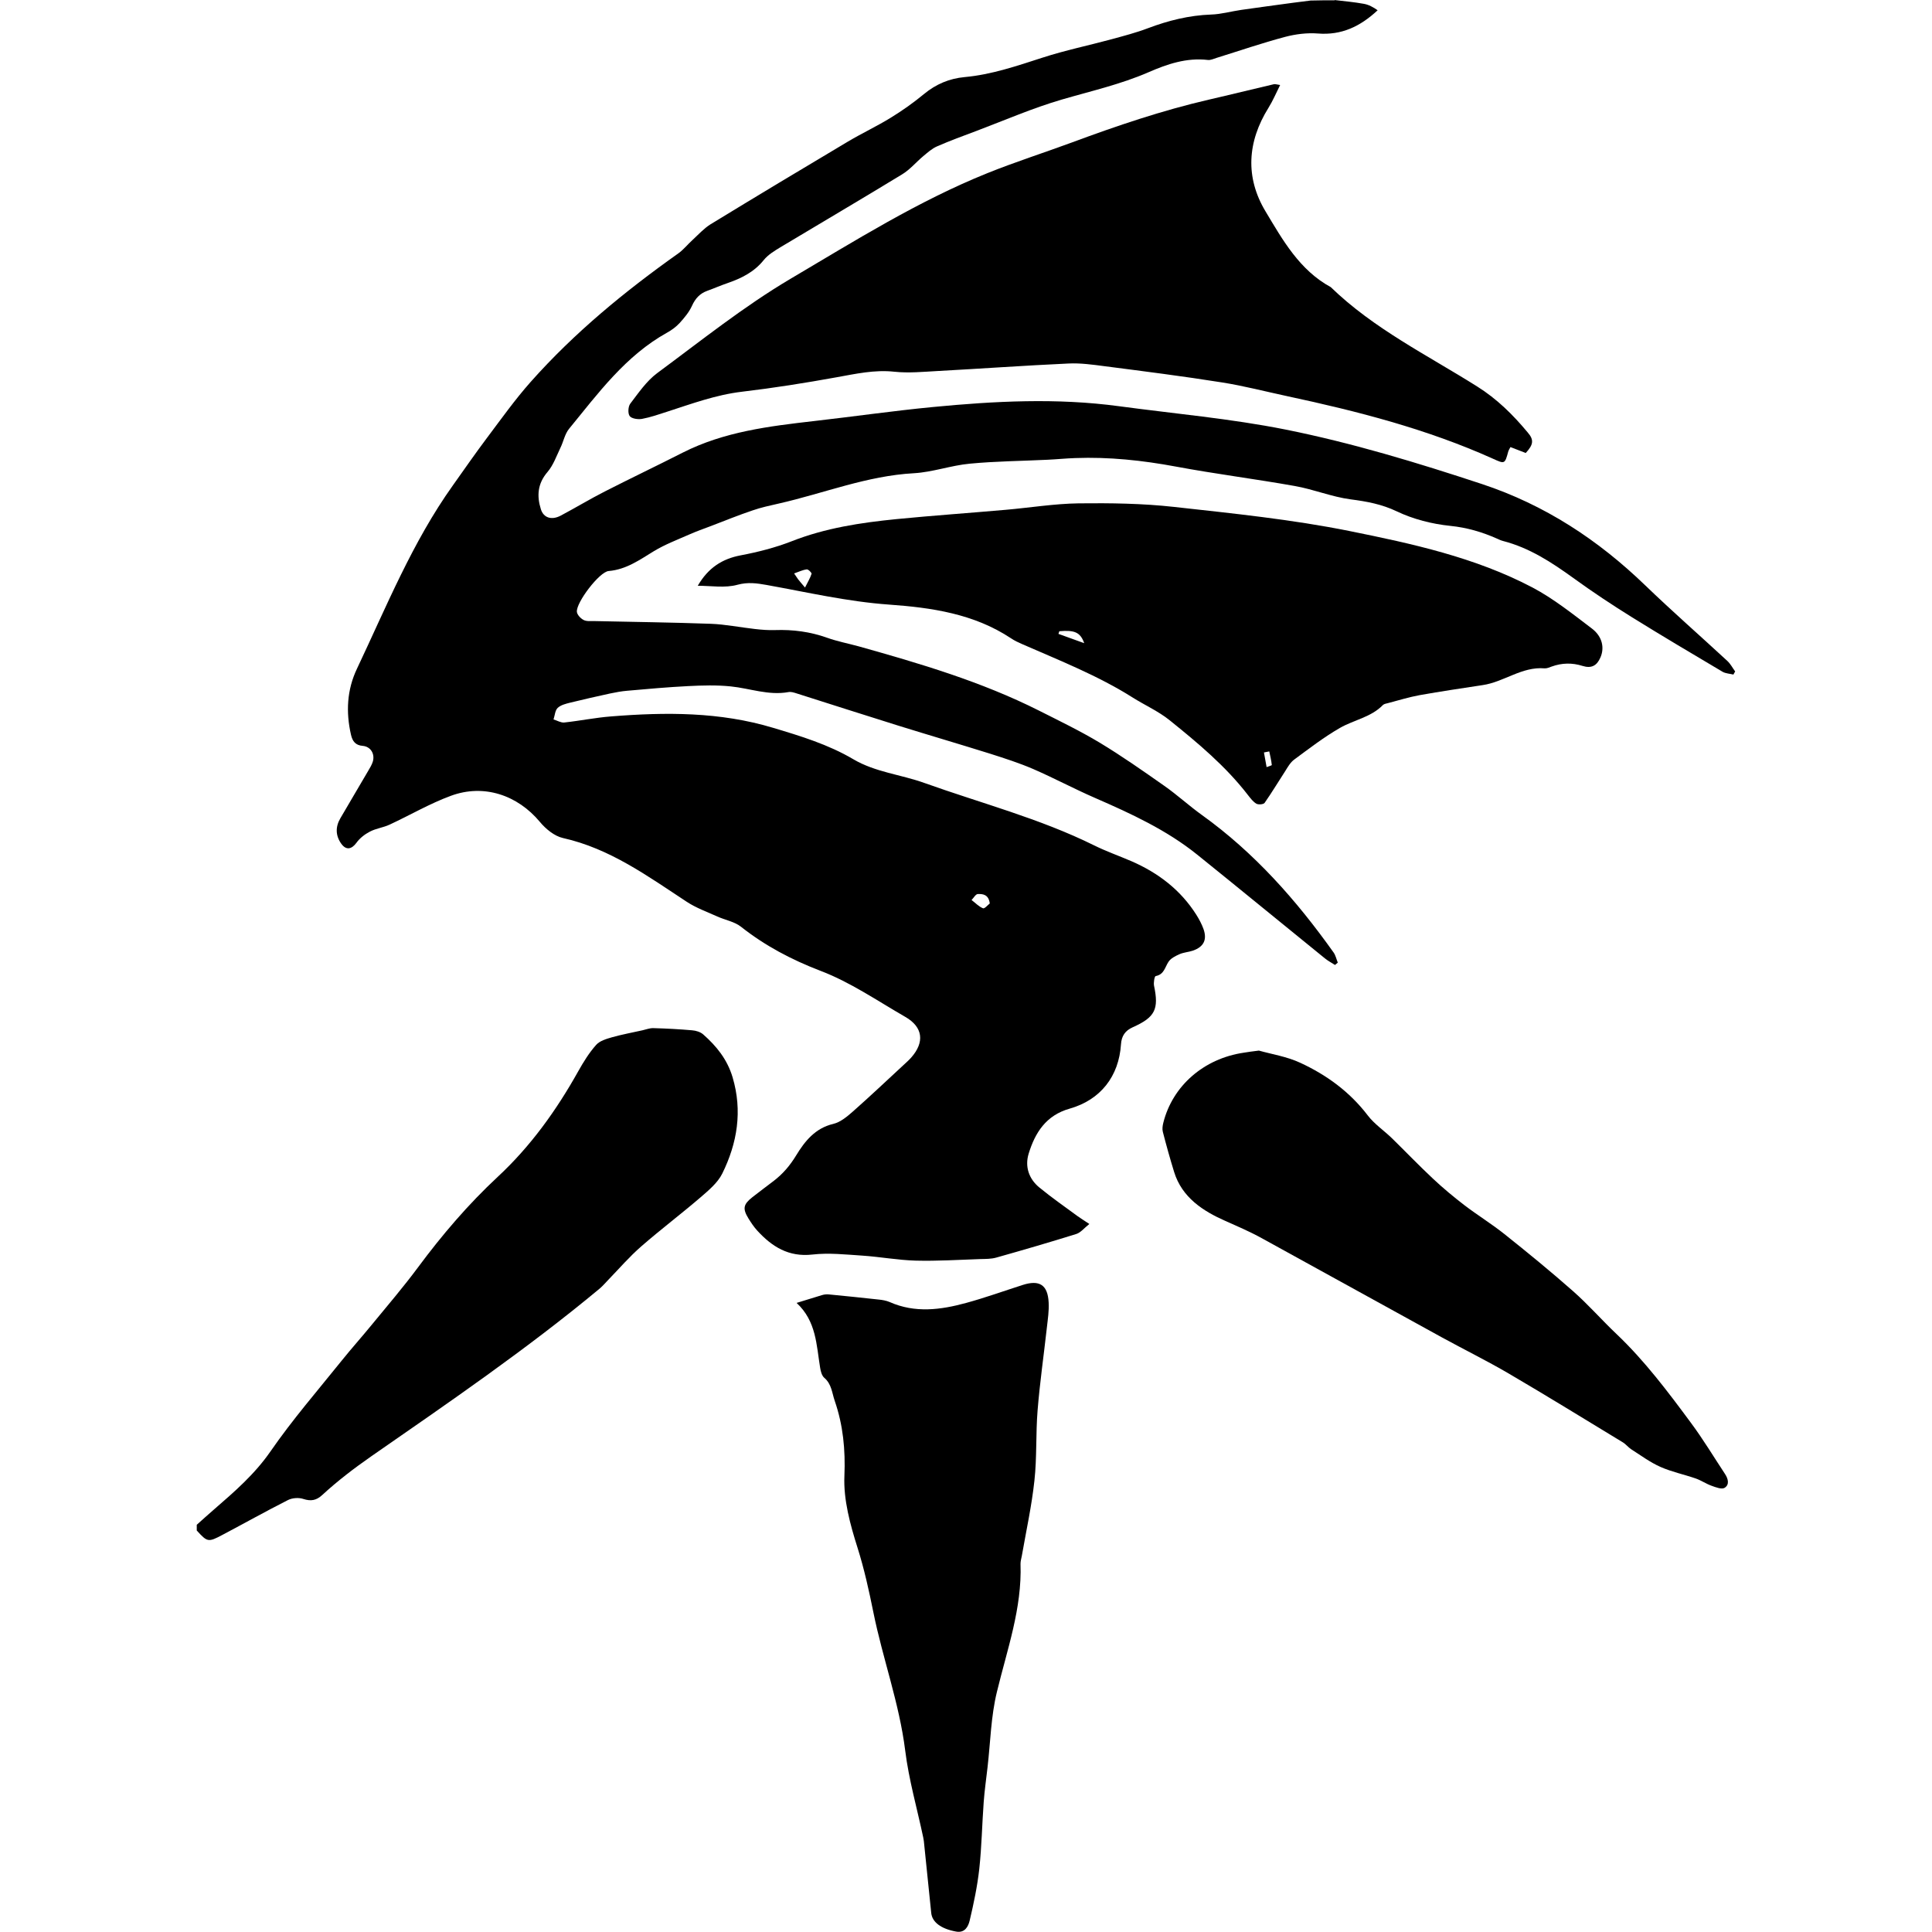
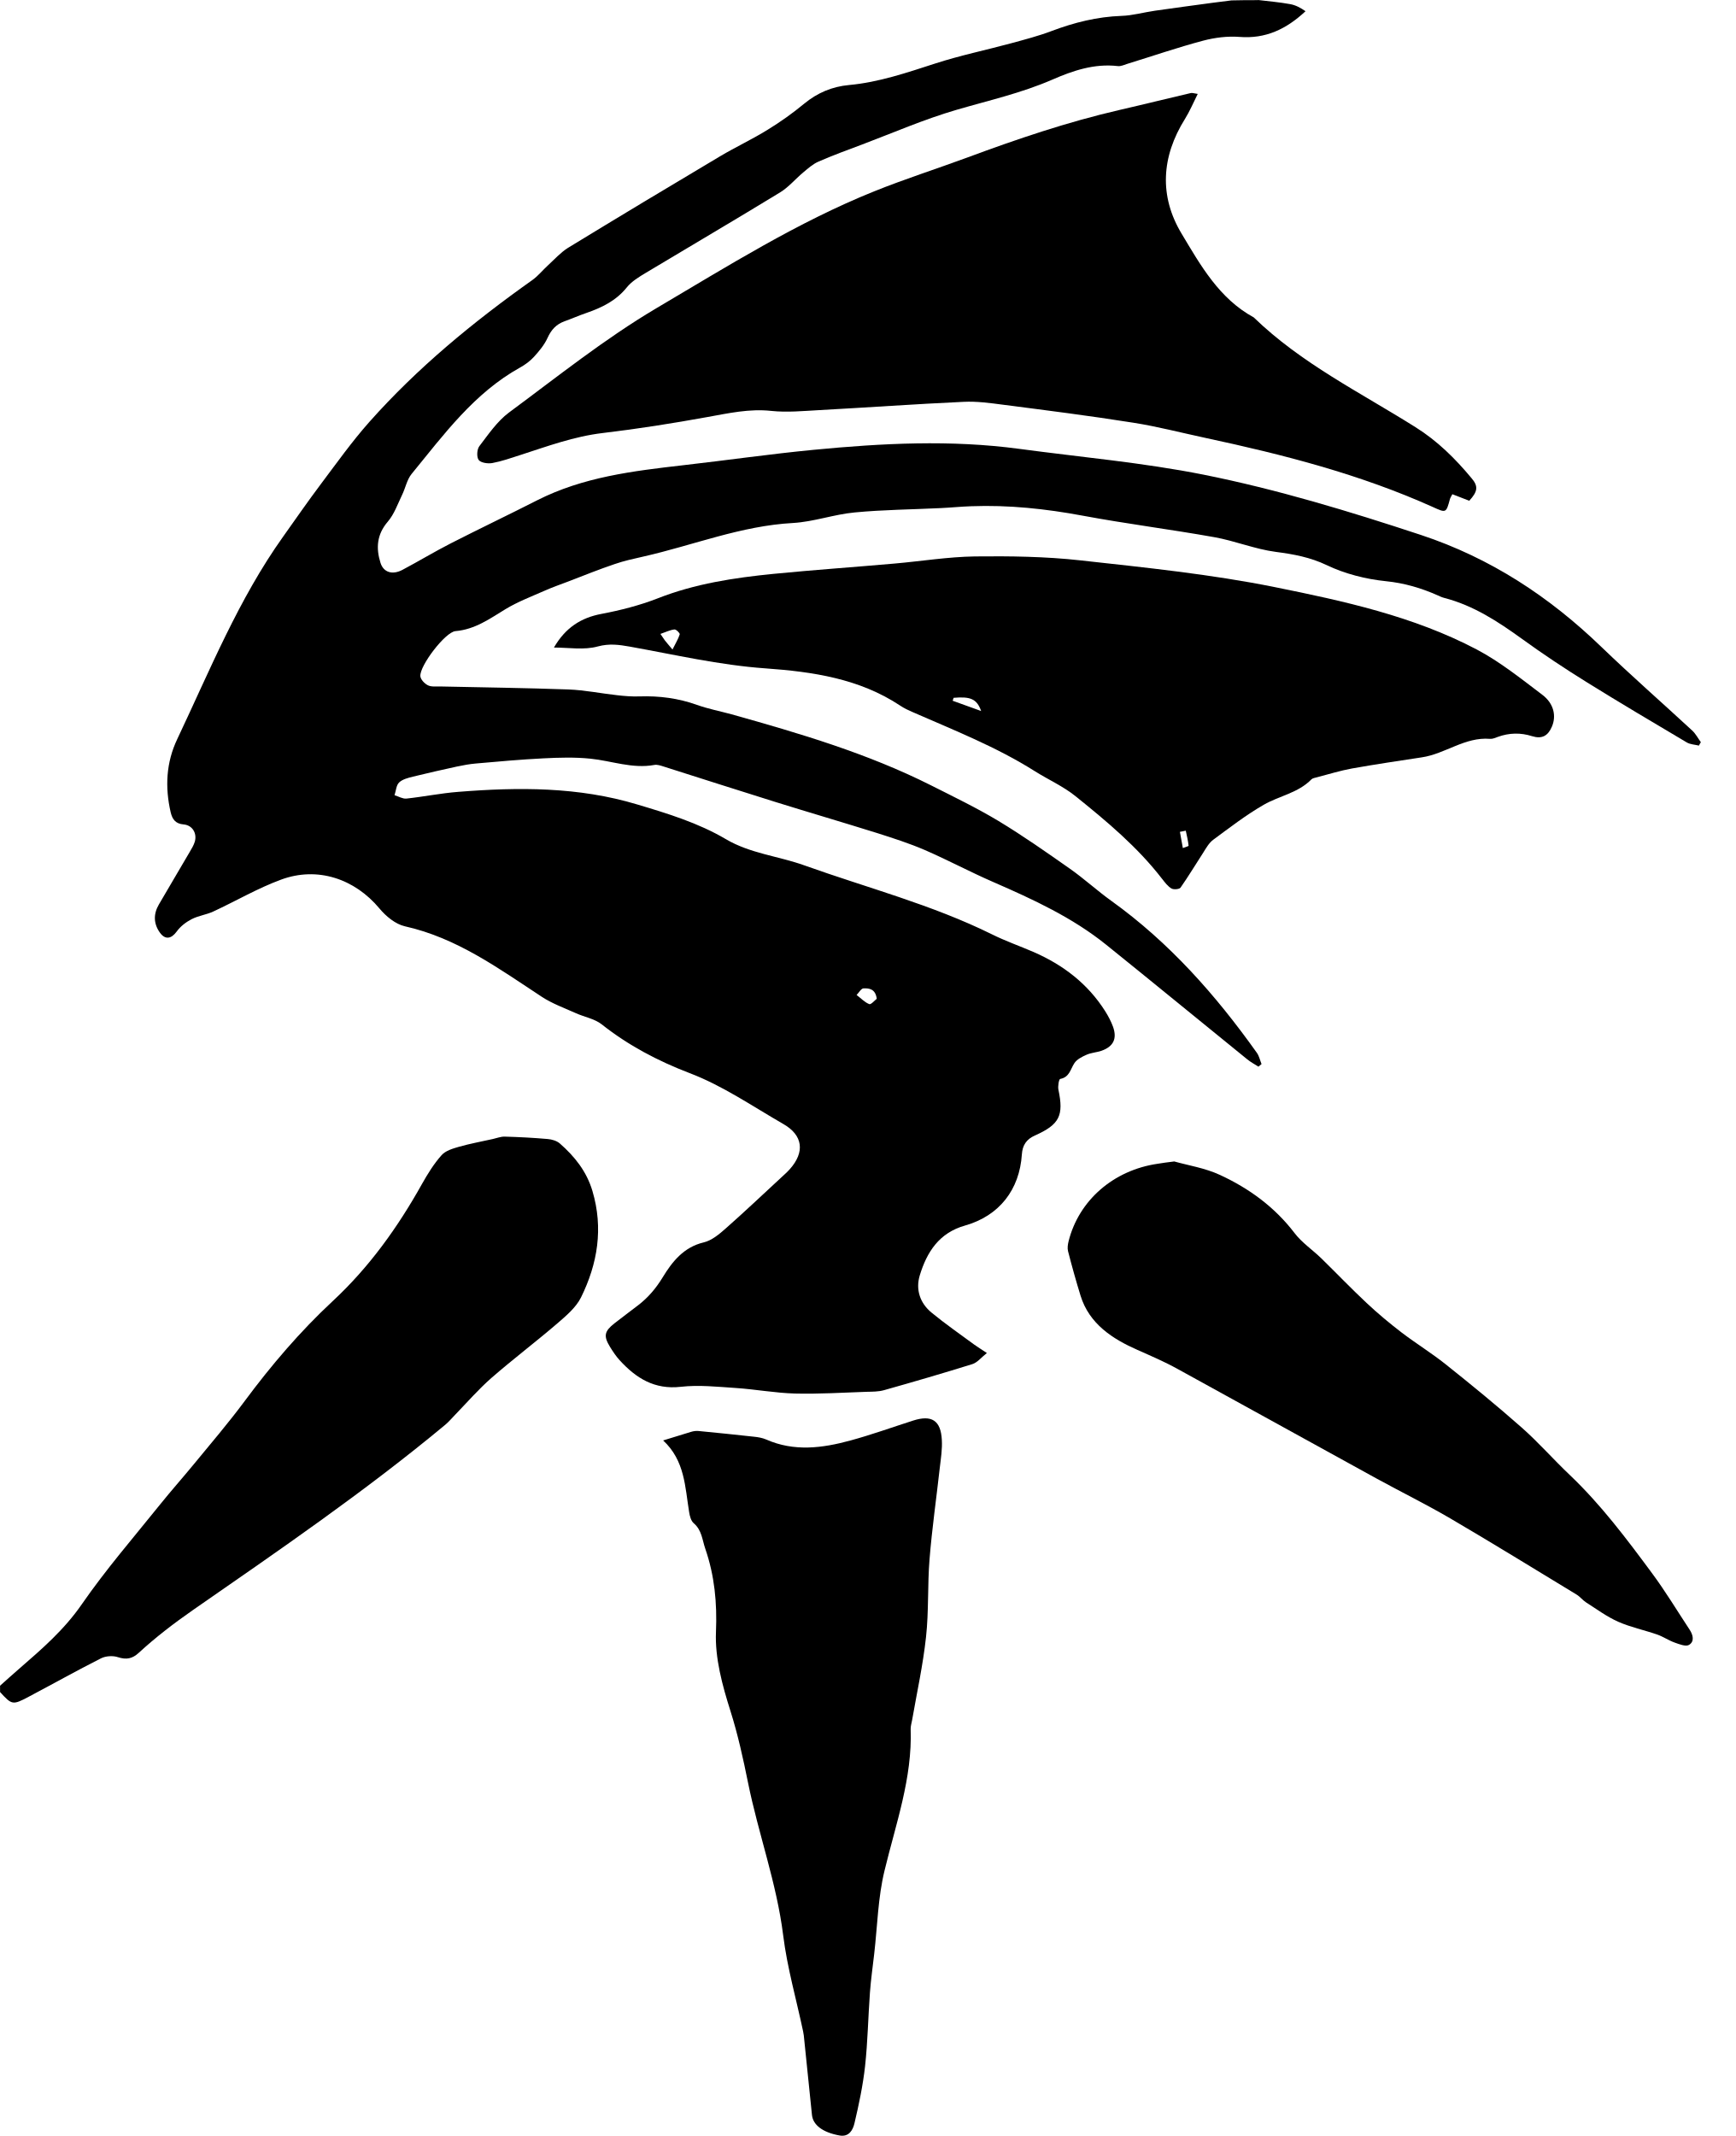
- <svg xmlns="http://www.w3.org/2000/svg" version="1.1" width="32" height="32" viewBox="0 0 32 32">
-   <path d="M22.107 0.001c0.16 0.019 0.322 0.033 0.481 0.062 0.081 0.014 0.157 0.055 0.23 0.107-0.289 0.27-0.599 0.416-0.989 0.385-0.18-0.014-0.37 0.010-0.544 0.056-0.381 0.101-0.755 0.23-1.132 0.347-0.049 0.015-0.1 0.041-0.148 0.035-0.352-0.041-0.674 0.069-0.983 0.204-0.463 0.201-0.952 0.311-1.435 0.452-0.48 0.14-0.942 0.341-1.41 0.518-0.219 0.082-0.441 0.163-0.656 0.257-0.085 0.037-0.159 0.104-0.231 0.164-0.117 0.098-0.218 0.221-0.347 0.299-0.665 0.406-1.337 0.8-2.005 1.201-0.105 0.063-0.217 0.13-0.291 0.223-0.16 0.198-0.371 0.3-0.602 0.38-0.112 0.038-0.219 0.086-0.331 0.126-0.124 0.045-0.198 0.128-0.253 0.249-0.047 0.104-0.126 0.198-0.204 0.284-0.058 0.063-0.131 0.117-0.207 0.159-0.688 0.382-1.142 1.004-1.625 1.594-0.071 0.087-0.092 0.212-0.144 0.317-0.065 0.135-0.117 0.286-0.212 0.397-0.166 0.193-0.18 0.397-0.11 0.619 0.045 0.142 0.178 0.184 0.329 0.104 0.245-0.13 0.481-0.273 0.728-0.399 0.429-0.219 0.864-0.426 1.292-0.644 0.687-0.348 1.433-0.438 2.183-0.524 0.652-0.074 1.303-0.168 1.956-0.231 1.028-0.099 2.057-0.153 3.086-0.014 0.92 0.124 1.848 0.205 2.756 0.386 1.104 0.221 2.184 0.549 3.256 0.903 1.042 0.345 1.924 0.924 2.706 1.679 0.443 0.427 0.907 0.833 1.359 1.251 0.053 0.049 0.087 0.116 0.13 0.175-0.010 0.017-0.021 0.033-0.029 0.051-0.060-0.015-0.13-0.017-0.181-0.047-0.502-0.298-1.005-0.595-1.5-0.903-0.33-0.205-0.656-0.421-0.97-0.649-0.359-0.259-0.726-0.5-1.163-0.613-0.035-0.009-0.068-0.024-0.1-0.039-0.248-0.11-0.499-0.184-0.776-0.212-0.302-0.031-0.613-0.11-0.885-0.24-0.25-0.119-0.495-0.164-0.764-0.199-0.313-0.041-0.613-0.166-0.925-0.221-0.656-0.117-1.317-0.2-1.971-0.322-0.553-0.103-1.106-0.162-1.667-0.141-0.154 0.005-0.307 0.021-0.461 0.028-0.429 0.021-0.86 0.024-1.286 0.065-0.311 0.029-0.613 0.14-0.923 0.158-0.779 0.042-1.496 0.334-2.243 0.503-0.145 0.033-0.291 0.064-0.431 0.113-0.231 0.078-0.457 0.169-0.685 0.257-0.124 0.047-0.25 0.091-0.371 0.145-0.195 0.086-0.397 0.163-0.577 0.272-0.237 0.144-0.458 0.305-0.751 0.33-0.153 0.013-0.54 0.521-0.526 0.676 0.005 0.050 0.063 0.11 0.112 0.135 0.050 0.026 0.121 0.017 0.181 0.018 0.642 0.014 1.283 0.022 1.924 0.045 0.244 0.009 0.486 0.059 0.73 0.086 0.112 0.013 0.225 0.022 0.336 0.018 0.295-0.010 0.581 0.027 0.861 0.127 0.168 0.060 0.345 0.094 0.518 0.141 1.021 0.286 2.038 0.586 2.99 1.065 0.339 0.171 0.681 0.336 1.006 0.531 0.368 0.222 0.721 0.47 1.073 0.717 0.214 0.15 0.408 0.329 0.62 0.481 0.87 0.624 1.567 1.413 2.183 2.279 0.033 0.047 0.046 0.11 0.069 0.167-0.015 0.013-0.031 0.026-0.046 0.039-0.055-0.036-0.116-0.067-0.167-0.109-0.706-0.572-1.408-1.149-2.115-1.718-0.508-0.409-1.095-0.679-1.689-0.938-0.348-0.151-0.683-0.331-1.029-0.481-0.23-0.099-0.47-0.176-0.708-0.252-0.508-0.159-1.020-0.309-1.528-0.467-0.561-0.175-1.12-0.355-1.681-0.533-0.044-0.014-0.092-0.030-0.135-0.022-0.33 0.060-0.639-0.062-0.957-0.094-0.232-0.024-0.47-0.017-0.705-0.005-0.338 0.017-0.672 0.047-1.009 0.077-0.096 0.008-0.193 0.026-0.287 0.046-0.219 0.047-0.439 0.098-0.657 0.151-0.073 0.018-0.157 0.039-0.208 0.087-0.044 0.042-0.047 0.126-0.069 0.191 0.059 0.018 0.121 0.056 0.177 0.051 0.261-0.028 0.517-0.081 0.778-0.101 0.903-0.072 1.8-0.077 2.682 0.189 0.458 0.137 0.914 0.276 1.328 0.52 0.366 0.216 0.788 0.253 1.177 0.393 0.939 0.336 1.91 0.588 2.81 1.033 0.201 0.1 0.416 0.175 0.622 0.264 0.443 0.193 0.814 0.476 1.074 0.888 0.046 0.073 0.087 0.151 0.117 0.232 0.064 0.18 0.005 0.298-0.176 0.361-0.072 0.024-0.153 0.028-0.222 0.059-0.068 0.030-0.145 0.069-0.182 0.127-0.059 0.090-0.072 0.209-0.212 0.235-0.019 0.004-0.037 0.11-0.026 0.162 0.081 0.386 0.018 0.52-0.352 0.685-0.127 0.056-0.187 0.145-0.196 0.284-0.035 0.529-0.337 0.919-0.851 1.065-0.39 0.11-0.572 0.397-0.679 0.748-0.064 0.213 0.005 0.415 0.176 0.556 0.205 0.169 0.425 0.321 0.639 0.479 0.053 0.038 0.109 0.072 0.191 0.127-0.083 0.065-0.142 0.142-0.217 0.166-0.44 0.137-0.882 0.266-1.326 0.391-0.082 0.023-0.173 0.022-0.259 0.024-0.358 0.012-0.716 0.035-1.073 0.026-0.295-0.008-0.589-0.063-0.885-0.083-0.276-0.018-0.556-0.049-0.826-0.018-0.395 0.045-0.671-0.13-0.916-0.398-0.055-0.060-0.101-0.13-0.144-0.199-0.1-0.163-0.086-0.234 0.065-0.353 0.117-0.092 0.237-0.18 0.355-0.271 0.151-0.116 0.267-0.252 0.37-0.421 0.14-0.23 0.312-0.45 0.612-0.521 0.121-0.028 0.235-0.124 0.332-0.21 0.281-0.248 0.553-0.506 0.828-0.76 0.045-0.042 0.091-0.082 0.132-0.128 0.227-0.255 0.198-0.507-0.098-0.676-0.462-0.266-0.91-0.575-1.403-0.762-0.482-0.185-0.918-0.415-1.318-0.731-0.108-0.085-0.262-0.11-0.391-0.169-0.171-0.077-0.352-0.142-0.507-0.244-0.647-0.425-1.272-0.882-2.051-1.056-0.141-0.032-0.284-0.15-0.381-0.267-0.37-0.444-0.928-0.634-1.474-0.432-0.349 0.128-0.675 0.32-1.014 0.477-0.104 0.049-0.226 0.063-0.327 0.116-0.085 0.044-0.168 0.108-0.223 0.185-0.080 0.109-0.171 0.128-0.252 0.015-0.095-0.133-0.098-0.278-0.015-0.42 0.151-0.262 0.308-0.521 0.459-0.782 0.031-0.053 0.065-0.107 0.081-0.164 0.033-0.127-0.041-0.243-0.169-0.254-0.121-0.010-0.169-0.076-0.194-0.182-0.087-0.377-0.068-0.747 0.099-1.097 0.489-1.032 0.918-2.096 1.587-3.034 0.187-0.263 0.371-0.529 0.565-0.787 0.236-0.314 0.465-0.636 0.725-0.929 0.723-0.814 1.559-1.5 2.445-2.128 0.086-0.062 0.154-0.148 0.232-0.219 0.098-0.090 0.189-0.192 0.3-0.262 0.757-0.462 1.517-0.919 2.279-1.372 0.234-0.139 0.481-0.254 0.712-0.397 0.191-0.117 0.375-0.248 0.547-0.39 0.198-0.164 0.421-0.257 0.671-0.28 0.449-0.041 0.869-0.186 1.294-0.323 0.373-0.121 0.761-0.201 1.141-0.304 0.201-0.055 0.406-0.108 0.601-0.182 0.339-0.128 0.683-0.214 1.047-0.227 0.167-0.005 0.332-0.053 0.499-0.077 0.287-0.041 0.576-0.080 0.865-0.119 0.095-0.013 0.19-0.024 0.285-0.036 0.131-0.004 0.264-0.004 0.398-0.004zM16.394 14.965c-0.019-0.15-0.114-0.16-0.198-0.157-0.036 0.001-0.069 0.064-0.104 0.099 0.063 0.047 0.119 0.109 0.19 0.137 0.026 0.010 0.083-0.058 0.112-0.080z" />
-   <path d="M3.258 25.256c0.095-0.085 0.19-0.171 0.286-0.254 0.34-0.295 0.675-0.584 0.938-0.965 0.361-0.522 0.779-1.005 1.177-1.5 0.163-0.203 0.338-0.398 0.502-0.599 0.257-0.313 0.521-0.621 0.762-0.946 0.399-0.538 0.832-1.045 1.32-1.499 0.548-0.509 0.975-1.106 1.337-1.754 0.085-0.151 0.178-0.302 0.293-0.431 0.059-0.068 0.168-0.1 0.262-0.127 0.166-0.047 0.336-0.078 0.506-0.116 0.059-0.013 0.118-0.037 0.177-0.036 0.216 0.006 0.431 0.017 0.646 0.036 0.063 0.005 0.136 0.027 0.182 0.067 0.222 0.195 0.4 0.416 0.488 0.711 0.166 0.559 0.078 1.090-0.171 1.595-0.076 0.153-0.225 0.277-0.359 0.393-0.323 0.277-0.663 0.534-0.984 0.814-0.193 0.168-0.361 0.363-0.539 0.547-0.050 0.051-0.096 0.107-0.151 0.153-1.205 1.002-2.497 1.885-3.782 2.777-0.287 0.2-0.559 0.408-0.814 0.643-0.094 0.086-0.183 0.103-0.308 0.063-0.076-0.026-0.183-0.019-0.255 0.017-0.366 0.185-0.724 0.386-1.086 0.577-0.237 0.126-0.25 0.121-0.426-0.072 0-0.031 0-0.062 0-0.092z" />
-   <path d="M25.271 7.503c-0.091-0.035-0.171-0.065-0.253-0.098-0.017 0.032-0.029 0.049-0.035 0.068-0.059 0.217-0.058 0.214-0.259 0.123-1.090-0.49-2.239-0.785-3.403-1.034-0.361-0.077-0.719-0.171-1.082-0.228-0.647-0.103-1.297-0.185-1.947-0.269-0.198-0.026-0.399-0.054-0.597-0.044-0.721 0.033-1.441 0.085-2.162 0.124-0.24 0.013-0.482 0.037-0.719 0.012-0.33-0.036-0.64 0.035-0.959 0.092-0.518 0.094-1.041 0.177-1.564 0.239-0.434 0.051-0.835 0.2-1.244 0.332-0.136 0.044-0.273 0.092-0.413 0.118-0.065 0.012-0.171-0.003-0.204-0.046s-0.027-0.159 0.010-0.207c0.136-0.178 0.268-0.373 0.444-0.504 0.725-0.536 1.435-1.105 2.209-1.563 1.061-0.626 2.111-1.287 3.261-1.75 0.459-0.185 0.933-0.336 1.399-0.508 0.744-0.276 1.496-0.531 2.271-0.71 0.359-0.082 0.716-0.172 1.075-0.255 0.022-0.005 0.049 0.005 0.104 0.013-0.068 0.136-0.121 0.262-0.192 0.376-0.353 0.565-0.388 1.155-0.050 1.717 0.284 0.474 0.563 0.973 1.081 1.255 0.711 0.69 1.598 1.125 2.424 1.645 0.33 0.207 0.593 0.468 0.837 0.761 0.108 0.124 0.095 0.203-0.032 0.341z" />
-   <path d="M11.558 9.701c0.172-0.296 0.403-0.445 0.711-0.503 0.285-0.054 0.571-0.127 0.841-0.232 0.561-0.221 1.146-0.309 1.739-0.368 0.602-0.059 1.206-0.101 1.809-0.154 0.403-0.035 0.803-0.101 1.206-0.107 0.527-0.006 1.059 0.001 1.581 0.059 0.973 0.108 1.952 0.207 2.909 0.4 1.036 0.209 2.080 0.436 3.029 0.935 0.35 0.185 0.666 0.439 0.983 0.679 0.175 0.132 0.212 0.321 0.142 0.48-0.059 0.137-0.15 0.185-0.295 0.14-0.173-0.055-0.343-0.051-0.512 0.010-0.038 0.014-0.080 0.033-0.118 0.030-0.376-0.032-0.671 0.225-1.023 0.277-0.349 0.053-0.699 0.105-1.047 0.167-0.176 0.032-0.348 0.086-0.521 0.131-0.029 0.008-0.067 0.013-0.086 0.032-0.198 0.204-0.48 0.246-0.713 0.38-0.266 0.153-0.509 0.341-0.757 0.524-0.063 0.046-0.107 0.124-0.15 0.193-0.114 0.175-0.221 0.354-0.34 0.524-0.018 0.026-0.103 0.033-0.136 0.014-0.055-0.032-0.098-0.090-0.139-0.142-0.37-0.48-0.832-0.865-1.299-1.241-0.185-0.149-0.409-0.248-0.612-0.376-0.575-0.363-1.205-0.611-1.824-0.882-0.065-0.028-0.132-0.059-0.191-0.099-0.612-0.406-1.315-0.508-2.019-0.558-0.69-0.049-1.358-0.205-2.033-0.326-0.159-0.028-0.304-0.049-0.476-0.003-0.208 0.058-0.439 0.017-0.66 0.017zM13.334 9.731c0.045-0.091 0.086-0.157 0.108-0.227 0.005-0.017-0.055-0.077-0.080-0.073-0.067 0.008-0.131 0.040-0.209 0.067 0.036 0.053 0.049 0.074 0.064 0.094 0.027 0.036 0.058 0.069 0.117 0.14zM17.546 10.455c-0.005 0.014-0.010 0.028-0.015 0.044 0.131 0.047 0.262 0.095 0.427 0.154-0.065-0.184-0.163-0.219-0.412-0.198zM21.022 12.446c-0.029 0.005-0.058 0.012-0.087 0.017 0.014 0.081 0.029 0.162 0.044 0.243 0.029-0.012 0.086-0.027 0.086-0.035-0.008-0.076-0.026-0.15-0.042-0.225z" />
-   <path d="M13.192 21.581c0.171-0.053 0.296-0.092 0.423-0.13 0.033-0.010 0.072-0.015 0.107-0.012 0.278 0.027 0.557 0.055 0.834 0.086 0.060 0.006 0.124 0.017 0.18 0.041 0.42 0.186 0.844 0.13 1.265 0.015 0.316-0.086 0.625-0.198 0.938-0.298 0.277-0.089 0.415-0.003 0.43 0.29 0.008 0.136-0.014 0.275-0.029 0.411-0.051 0.458-0.117 0.915-0.154 1.374-0.032 0.388-0.010 0.782-0.053 1.168-0.045 0.417-0.136 0.829-0.208 1.242-0.008 0.045-0.023 0.091-0.022 0.136 0.026 0.735-0.222 1.418-0.391 2.119-0.099 0.404-0.107 0.83-0.155 1.247-0.022 0.194-0.050 0.386-0.064 0.58-0.027 0.367-0.033 0.737-0.073 1.104-0.032 0.287-0.092 0.574-0.159 0.856-0.023 0.098-0.080 0.21-0.225 0.183-0.252-0.046-0.397-0.157-0.412-0.309-0.041-0.397-0.081-0.792-0.122-1.188-0.003-0.021-0.006-0.040-0.010-0.060-0.101-0.48-0.239-0.956-0.299-1.441-0.098-0.784-0.372-1.522-0.527-2.289-0.073-0.361-0.151-0.717-0.263-1.072-0.121-0.382-0.234-0.793-0.217-1.186 0.018-0.435-0.021-0.841-0.16-1.245-0.046-0.132-0.051-0.278-0.173-0.382-0.041-0.035-0.060-0.108-0.069-0.167-0.062-0.375-0.062-0.77-0.39-1.074z" />
-   <path d="M20.851 17.401c0.208 0.059 0.461 0.098 0.683 0.201 0.436 0.201 0.82 0.48 1.118 0.87 0.11 0.145 0.27 0.252 0.402 0.38 0.227 0.222 0.447 0.452 0.679 0.669 0.167 0.157 0.344 0.304 0.526 0.444 0.216 0.164 0.448 0.307 0.66 0.476 0.385 0.307 0.767 0.619 1.136 0.945 0.253 0.223 0.476 0.479 0.721 0.711 0.467 0.444 0.852 0.957 1.233 1.472 0.201 0.271 0.376 0.562 0.562 0.844 0.054 0.081 0.078 0.18-0.008 0.231-0.047 0.028-0.145-0.010-0.214-0.035-0.090-0.032-0.172-0.089-0.263-0.121-0.194-0.067-0.397-0.109-0.583-0.191-0.171-0.076-0.325-0.19-0.483-0.291-0.051-0.033-0.090-0.086-0.142-0.117-0.63-0.382-1.258-0.77-1.894-1.142-0.358-0.209-0.731-0.393-1.095-0.592-0.997-0.548-1.992-1.097-2.989-1.646-0.195-0.108-0.399-0.195-0.603-0.286-0.367-0.162-0.719-0.386-0.85-0.812-0.068-0.221-0.13-0.443-0.187-0.665-0.012-0.046-0.004-0.101 0.008-0.149 0.153-0.612 0.671-1.064 1.332-1.161 0.072-0.013 0.144-0.021 0.252-0.035z" />
+ <svg xmlns="http://www.w3.org/2000/svg" version="1.1" width="26" height="32" viewBox="0 0 26 32">
+   <path d="M18.849 0c0.16 0.019 0.322 0.033 0.481 0.062 0.081 0.014 0.157 0.055 0.23 0.106-0.289 0.27-0.599 0.416-0.989 0.385-0.18-0.014-0.37 0.010-0.544 0.056-0.381 0.101-0.755 0.23-1.132 0.346-0.049 0.015-0.1 0.041-0.148 0.035-0.352-0.041-0.674 0.069-0.983 0.204-0.463 0.201-0.952 0.311-1.435 0.452-0.48 0.14-0.942 0.341-1.41 0.518-0.219 0.082-0.441 0.163-0.656 0.257-0.085 0.037-0.159 0.104-0.231 0.164-0.117 0.098-0.218 0.221-0.347 0.299-0.665 0.406-1.337 0.8-2.005 1.201-0.105 0.063-0.217 0.13-0.291 0.223-0.16 0.198-0.371 0.3-0.602 0.38-0.112 0.038-0.219 0.086-0.331 0.126-0.124 0.045-0.198 0.128-0.253 0.249-0.047 0.104-0.126 0.198-0.204 0.284-0.058 0.063-0.131 0.117-0.207 0.159-0.688 0.382-1.142 1.004-1.625 1.594-0.071 0.087-0.092 0.212-0.144 0.317-0.065 0.135-0.117 0.286-0.212 0.397-0.166 0.193-0.18 0.397-0.11 0.619 0.045 0.142 0.178 0.184 0.329 0.104 0.245-0.13 0.481-0.273 0.728-0.399 0.429-0.219 0.864-0.426 1.292-0.644 0.687-0.348 1.433-0.438 2.183-0.524 0.652-0.074 1.303-0.168 1.956-0.231 1.028-0.099 2.057-0.153 3.086-0.014 0.92 0.124 1.848 0.205 2.757 0.386 1.104 0.221 2.184 0.549 3.256 0.903 1.042 0.345 1.924 0.924 2.706 1.679 0.443 0.427 0.907 0.833 1.359 1.251 0.053 0.049 0.087 0.116 0.13 0.175-0.010 0.017-0.021 0.033-0.029 0.051-0.060-0.015-0.13-0.017-0.181-0.047-0.502-0.298-1.005-0.595-1.5-0.903-0.33-0.205-0.656-0.421-0.97-0.649-0.359-0.259-0.726-0.5-1.163-0.613-0.035-0.009-0.068-0.024-0.1-0.039-0.248-0.11-0.499-0.184-0.776-0.212-0.302-0.031-0.613-0.11-0.885-0.24-0.25-0.119-0.495-0.164-0.764-0.199-0.313-0.041-0.613-0.166-0.925-0.221-0.656-0.117-1.317-0.2-1.971-0.322-0.553-0.103-1.106-0.162-1.667-0.141-0.154 0.005-0.307 0.021-0.461 0.028-0.429 0.021-0.86 0.024-1.286 0.065-0.311 0.029-0.613 0.14-0.923 0.158-0.779 0.042-1.496 0.334-2.243 0.503-0.145 0.033-0.291 0.064-0.431 0.113-0.231 0.078-0.457 0.169-0.685 0.257-0.124 0.047-0.25 0.091-0.371 0.145-0.195 0.086-0.397 0.163-0.577 0.272-0.237 0.144-0.458 0.305-0.751 0.33-0.153 0.013-0.54 0.521-0.526 0.676 0.005 0.050 0.063 0.11 0.112 0.135 0.050 0.026 0.121 0.017 0.181 0.018 0.642 0.014 1.283 0.022 1.924 0.045 0.244 0.009 0.486 0.059 0.73 0.086 0.112 0.013 0.225 0.022 0.336 0.018 0.295-0.010 0.581 0.027 0.861 0.127 0.168 0.060 0.345 0.094 0.518 0.141 1.021 0.286 2.038 0.586 2.99 1.065 0.339 0.171 0.681 0.336 1.006 0.531 0.368 0.222 0.721 0.47 1.073 0.717 0.214 0.15 0.408 0.329 0.62 0.481 0.87 0.624 1.567 1.413 2.183 2.279 0.033 0.047 0.046 0.11 0.069 0.167-0.015 0.013-0.031 0.026-0.046 0.039-0.055-0.036-0.116-0.067-0.167-0.109-0.706-0.572-1.408-1.149-2.115-1.718-0.508-0.409-1.095-0.679-1.689-0.938-0.348-0.151-0.683-0.331-1.029-0.481-0.23-0.099-0.47-0.176-0.708-0.252-0.508-0.159-1.020-0.309-1.528-0.467-0.561-0.175-1.12-0.355-1.681-0.533-0.044-0.014-0.092-0.030-0.135-0.022-0.33 0.060-0.639-0.062-0.957-0.094-0.232-0.024-0.47-0.017-0.705-0.005-0.338 0.017-0.672 0.047-1.009 0.077-0.096 0.008-0.192 0.026-0.287 0.046-0.219 0.047-0.439 0.098-0.657 0.151-0.073 0.018-0.157 0.039-0.208 0.087-0.044 0.042-0.047 0.126-0.069 0.191 0.059 0.018 0.121 0.056 0.177 0.051 0.261-0.028 0.517-0.081 0.778-0.101 0.903-0.072 1.8-0.077 2.682 0.189 0.458 0.137 0.914 0.276 1.328 0.52 0.366 0.216 0.788 0.253 1.177 0.393 0.939 0.336 1.91 0.588 2.81 1.033 0.201 0.1 0.416 0.175 0.622 0.264 0.443 0.193 0.814 0.476 1.074 0.888 0.046 0.073 0.087 0.151 0.117 0.232 0.064 0.18 0.005 0.298-0.176 0.361-0.072 0.024-0.153 0.028-0.222 0.059-0.068 0.030-0.145 0.069-0.182 0.127-0.059 0.090-0.072 0.209-0.212 0.235-0.019 0.004-0.037 0.11-0.026 0.162 0.081 0.386 0.018 0.52-0.352 0.685-0.127 0.056-0.187 0.145-0.196 0.284-0.035 0.529-0.338 0.919-0.851 1.065-0.39 0.11-0.572 0.397-0.679 0.748-0.064 0.213 0.005 0.415 0.176 0.556 0.205 0.169 0.425 0.321 0.639 0.479 0.053 0.038 0.109 0.072 0.191 0.127-0.083 0.065-0.142 0.142-0.217 0.166-0.44 0.137-0.882 0.266-1.326 0.391-0.082 0.023-0.173 0.022-0.259 0.024-0.358 0.012-0.716 0.035-1.073 0.026-0.295-0.008-0.589-0.063-0.885-0.083-0.276-0.018-0.556-0.049-0.826-0.018-0.395 0.045-0.671-0.13-0.916-0.398-0.055-0.060-0.101-0.13-0.144-0.199-0.1-0.163-0.086-0.234 0.065-0.353 0.117-0.092 0.237-0.18 0.355-0.271 0.151-0.116 0.267-0.252 0.37-0.421 0.14-0.23 0.312-0.45 0.612-0.521 0.121-0.028 0.235-0.124 0.332-0.21 0.281-0.248 0.553-0.506 0.828-0.76 0.045-0.042 0.091-0.082 0.132-0.128 0.227-0.255 0.198-0.507-0.098-0.676-0.462-0.266-0.91-0.575-1.403-0.762-0.482-0.185-0.918-0.415-1.318-0.731-0.108-0.085-0.262-0.11-0.391-0.169-0.171-0.077-0.352-0.142-0.507-0.244-0.647-0.425-1.272-0.882-2.051-1.056-0.141-0.032-0.284-0.15-0.381-0.267-0.37-0.444-0.928-0.634-1.474-0.432-0.349 0.128-0.675 0.32-1.014 0.477-0.104 0.049-0.226 0.063-0.327 0.116-0.085 0.044-0.168 0.108-0.223 0.185-0.080 0.109-0.171 0.128-0.252 0.015-0.095-0.133-0.098-0.278-0.015-0.42 0.151-0.262 0.308-0.521 0.459-0.782 0.031-0.053 0.065-0.107 0.081-0.164 0.033-0.127-0.041-0.243-0.169-0.254-0.121-0.010-0.169-0.076-0.194-0.182-0.087-0.377-0.068-0.747 0.099-1.097 0.489-1.032 0.918-2.096 1.587-3.034 0.187-0.263 0.371-0.529 0.565-0.787 0.236-0.314 0.465-0.636 0.725-0.929 0.723-0.814 1.559-1.5 2.445-2.128 0.086-0.062 0.154-0.148 0.232-0.219 0.098-0.090 0.189-0.192 0.3-0.262 0.757-0.462 1.517-0.919 2.279-1.372 0.234-0.139 0.481-0.254 0.712-0.397 0.191-0.117 0.375-0.248 0.547-0.39 0.198-0.164 0.421-0.257 0.671-0.28 0.449-0.041 0.869-0.186 1.294-0.323 0.373-0.121 0.761-0.201 1.141-0.304 0.201-0.055 0.406-0.108 0.601-0.182 0.339-0.128 0.683-0.214 1.047-0.227 0.167-0.005 0.332-0.053 0.499-0.077 0.287-0.041 0.576-0.080 0.865-0.119 0.095-0.013 0.19-0.024 0.285-0.036 0.131-0.004 0.264-0.004 0.398-0.004zM13.136 14.964c-0.019-0.15-0.114-0.16-0.198-0.157-0.036 0.001-0.069 0.064-0.104 0.099 0.063 0.047 0.119 0.109 0.19 0.137 0.026 0.010 0.083-0.058 0.112-0.080z" />
+   <path d="M0 25.255c0.095-0.085 0.19-0.171 0.286-0.254 0.34-0.295 0.675-0.584 0.938-0.965 0.361-0.522 0.779-1.005 1.177-1.5 0.163-0.203 0.337-0.398 0.502-0.599 0.257-0.313 0.521-0.621 0.762-0.946 0.399-0.538 0.832-1.045 1.32-1.499 0.548-0.509 0.975-1.106 1.337-1.754 0.085-0.151 0.178-0.302 0.293-0.431 0.059-0.068 0.168-0.1 0.262-0.127 0.166-0.047 0.336-0.078 0.506-0.116 0.059-0.013 0.118-0.037 0.177-0.036 0.216 0.006 0.431 0.017 0.646 0.036 0.063 0.005 0.136 0.027 0.182 0.067 0.222 0.195 0.4 0.416 0.488 0.711 0.166 0.559 0.078 1.090-0.171 1.595-0.076 0.153-0.225 0.277-0.359 0.393-0.323 0.277-0.663 0.534-0.984 0.814-0.192 0.168-0.361 0.363-0.539 0.547-0.050 0.051-0.096 0.107-0.151 0.153-1.205 1.002-2.497 1.885-3.782 2.777-0.287 0.2-0.559 0.408-0.814 0.643-0.094 0.086-0.183 0.103-0.308 0.063-0.076-0.026-0.183-0.019-0.255 0.017-0.366 0.185-0.724 0.386-1.086 0.577-0.237 0.126-0.25 0.121-0.426-0.072 0-0.031 0-0.062 0-0.092z" />
+   <path d="M22.013 7.502c-0.091-0.035-0.171-0.065-0.253-0.098-0.017 0.032-0.029 0.049-0.035 0.068-0.059 0.217-0.058 0.214-0.259 0.123-1.090-0.49-2.239-0.785-3.403-1.034-0.361-0.077-0.719-0.171-1.082-0.228-0.647-0.103-1.297-0.185-1.947-0.269-0.198-0.026-0.399-0.054-0.597-0.044-0.721 0.033-1.441 0.085-2.162 0.124-0.24 0.013-0.482 0.037-0.719 0.012-0.33-0.036-0.64 0.035-0.959 0.092-0.518 0.094-1.041 0.177-1.564 0.239-0.434 0.051-0.835 0.2-1.244 0.332-0.136 0.044-0.273 0.092-0.413 0.118-0.065 0.012-0.171-0.003-0.204-0.046s-0.027-0.159 0.010-0.207c0.136-0.178 0.268-0.373 0.444-0.504 0.725-0.536 1.435-1.105 2.209-1.563 1.061-0.626 2.111-1.287 3.261-1.75 0.459-0.185 0.933-0.336 1.399-0.508 0.744-0.276 1.496-0.531 2.271-0.71 0.359-0.082 0.716-0.172 1.075-0.255 0.022-0.005 0.049 0.005 0.104 0.013-0.068 0.136-0.121 0.262-0.192 0.376-0.353 0.565-0.388 1.155-0.050 1.717 0.284 0.474 0.563 0.973 1.081 1.255 0.711 0.69 1.598 1.125 2.424 1.645 0.33 0.207 0.593 0.468 0.837 0.761 0.108 0.124 0.095 0.203-0.032 0.341z" />
+   <path d="M8.3 9.7c0.172-0.296 0.403-0.445 0.711-0.503 0.285-0.054 0.571-0.127 0.841-0.232 0.561-0.221 1.146-0.309 1.739-0.368 0.602-0.059 1.206-0.101 1.809-0.154 0.403-0.035 0.803-0.101 1.206-0.107 0.527-0.006 1.059 0.001 1.581 0.059 0.973 0.108 1.952 0.207 2.909 0.4 1.036 0.209 2.080 0.436 3.029 0.935 0.35 0.185 0.666 0.439 0.983 0.679 0.175 0.132 0.212 0.321 0.142 0.48-0.059 0.137-0.15 0.185-0.295 0.14-0.173-0.055-0.343-0.051-0.512 0.010-0.038 0.014-0.080 0.033-0.118 0.030-0.376-0.032-0.671 0.225-1.023 0.277-0.349 0.053-0.699 0.105-1.047 0.167-0.176 0.032-0.348 0.086-0.521 0.131-0.029 0.008-0.067 0.013-0.086 0.032-0.198 0.204-0.48 0.246-0.713 0.38-0.266 0.153-0.509 0.341-0.757 0.524-0.063 0.046-0.107 0.124-0.15 0.193-0.114 0.175-0.221 0.354-0.34 0.524-0.018 0.026-0.103 0.033-0.136 0.014-0.055-0.032-0.098-0.090-0.139-0.142-0.37-0.48-0.832-0.865-1.299-1.241-0.185-0.149-0.409-0.248-0.612-0.376-0.575-0.363-1.205-0.611-1.824-0.882-0.065-0.028-0.132-0.059-0.191-0.099-0.612-0.406-1.315-0.508-2.019-0.558-0.69-0.049-1.358-0.205-2.033-0.326-0.159-0.028-0.304-0.049-0.476-0.003-0.208 0.058-0.439 0.017-0.66 0.017zM10.076 9.73c0.045-0.091 0.086-0.157 0.108-0.227 0.005-0.017-0.055-0.077-0.080-0.073-0.067 0.008-0.131 0.040-0.209 0.067 0.036 0.053 0.049 0.074 0.064 0.094 0.027 0.036 0.058 0.069 0.117 0.14zM14.288 10.454c-0.005 0.014-0.010 0.028-0.015 0.044 0.131 0.047 0.262 0.095 0.427 0.154-0.065-0.184-0.163-0.219-0.412-0.198zM17.765 12.445c-0.029 0.005-0.058 0.012-0.087 0.017 0.014 0.081 0.029 0.162 0.044 0.243 0.029-0.012 0.086-0.027 0.086-0.035-0.008-0.076-0.026-0.15-0.042-0.225z" />
+   <path d="M9.934 21.58c0.171-0.053 0.296-0.092 0.423-0.13 0.033-0.010 0.072-0.015 0.107-0.012 0.278 0.027 0.557 0.055 0.834 0.086 0.060 0.006 0.124 0.017 0.18 0.041 0.42 0.186 0.844 0.13 1.265 0.015 0.316-0.086 0.625-0.198 0.938-0.298 0.277-0.089 0.415-0.003 0.43 0.29 0.008 0.136-0.014 0.275-0.030 0.411-0.051 0.458-0.117 0.915-0.154 1.374-0.032 0.388-0.010 0.782-0.053 1.168-0.045 0.417-0.136 0.829-0.208 1.242-0.008 0.045-0.023 0.091-0.022 0.136 0.026 0.735-0.222 1.418-0.391 2.119-0.099 0.404-0.107 0.83-0.155 1.247-0.022 0.194-0.050 0.386-0.064 0.58-0.027 0.367-0.033 0.737-0.073 1.104-0.032 0.287-0.092 0.574-0.159 0.856-0.023 0.098-0.080 0.21-0.225 0.183-0.252-0.046-0.397-0.157-0.412-0.309-0.041-0.397-0.081-0.792-0.122-1.188-0.003-0.021-0.006-0.040-0.010-0.060-0.101-0.48-0.239-0.956-0.299-1.441-0.098-0.784-0.372-1.522-0.527-2.289-0.073-0.361-0.151-0.717-0.263-1.072-0.121-0.382-0.234-0.793-0.217-1.186 0.018-0.435-0.021-0.841-0.16-1.245-0.046-0.132-0.051-0.278-0.173-0.382-0.041-0.035-0.060-0.108-0.069-0.167-0.062-0.375-0.062-0.77-0.39-1.074z" />
+   <path d="M17.593 17.4c0.208 0.059 0.461 0.098 0.683 0.201 0.436 0.201 0.82 0.48 1.118 0.87 0.11 0.145 0.27 0.252 0.402 0.38 0.227 0.222 0.447 0.452 0.679 0.669 0.167 0.157 0.344 0.304 0.526 0.444 0.216 0.164 0.448 0.307 0.66 0.476 0.385 0.307 0.767 0.619 1.136 0.945 0.253 0.223 0.476 0.479 0.721 0.711 0.467 0.444 0.852 0.957 1.233 1.472 0.201 0.271 0.376 0.562 0.562 0.844 0.054 0.081 0.078 0.18-0.008 0.231-0.047 0.028-0.145-0.010-0.214-0.035-0.090-0.032-0.172-0.089-0.263-0.121-0.194-0.067-0.397-0.109-0.583-0.191-0.171-0.076-0.325-0.19-0.483-0.291-0.051-0.033-0.090-0.086-0.142-0.117-0.63-0.382-1.258-0.77-1.894-1.142-0.358-0.209-0.731-0.393-1.095-0.592-0.997-0.548-1.992-1.097-2.989-1.646-0.195-0.108-0.399-0.195-0.603-0.286-0.367-0.162-0.719-0.386-0.85-0.812-0.068-0.221-0.13-0.443-0.187-0.665-0.012-0.046-0.004-0.101 0.008-0.149 0.153-0.612 0.671-1.064 1.332-1.161 0.072-0.013 0.144-0.021 0.252-0.035z" />
</svg>
